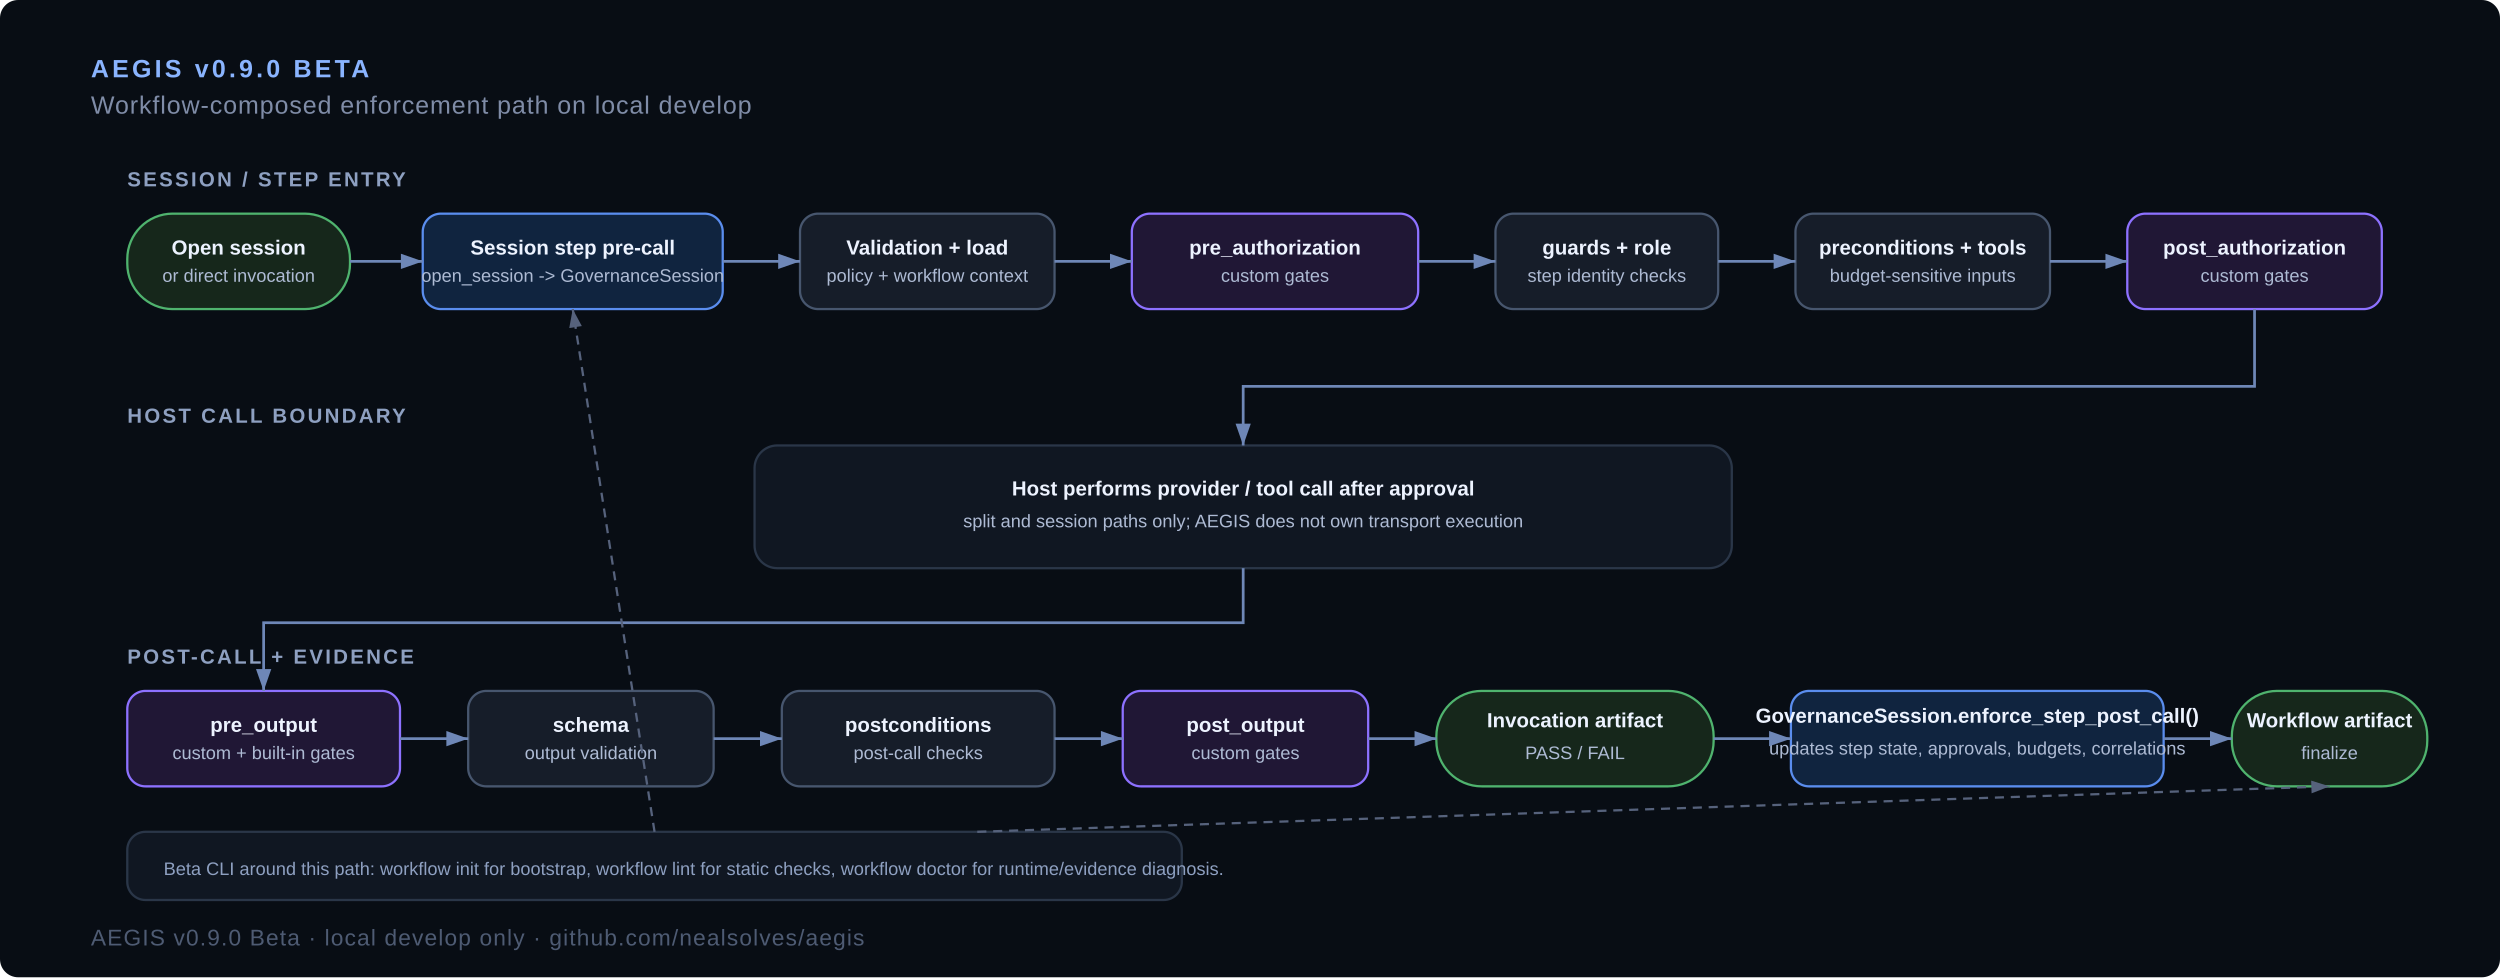
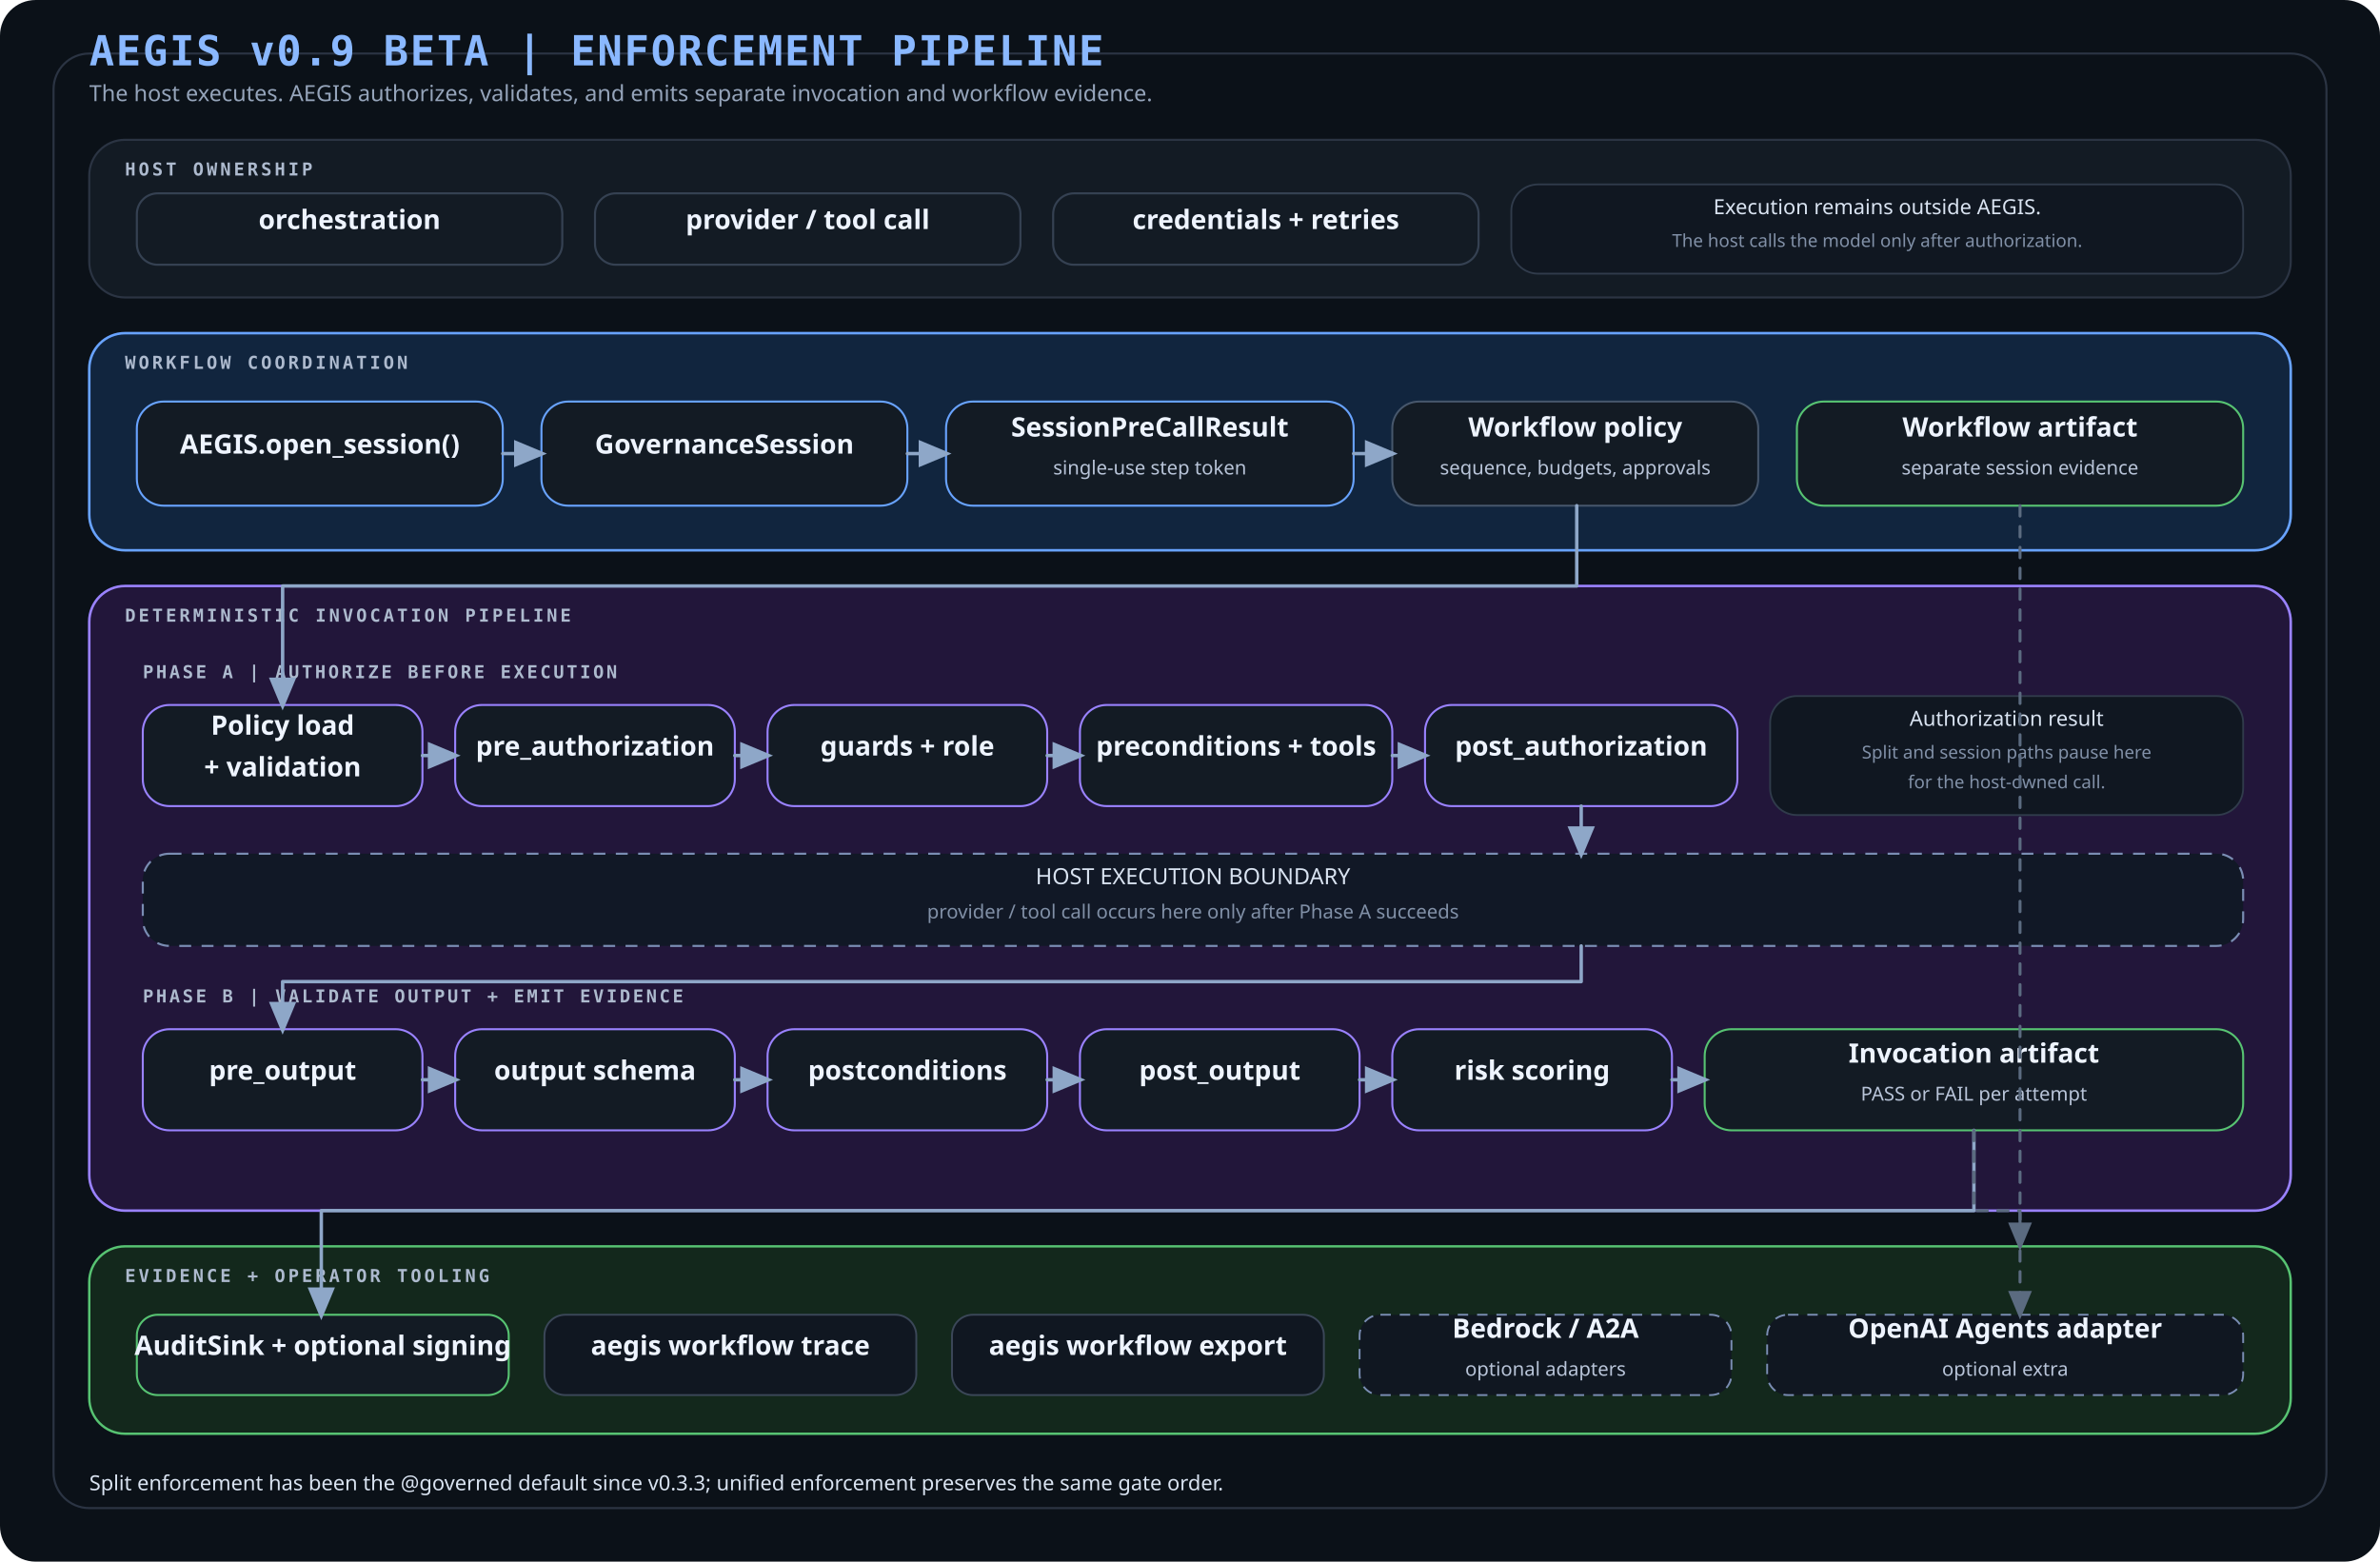
- <svg xmlns="http://www.w3.org/2000/svg" viewBox="0 0 1100 430">
+ <svg xmlns="http://www.w3.org/2000/svg" viewBox="0 0 1600 1050">
  <defs>
    <style>
-       svg { font-family: 'IBM Plex Sans', Arial, sans-serif; }
-       .mono { font-family: 'IBM Plex Mono', 'IBM Plex Sans', Arial, sans-serif; }
-       .title { fill: #8ab4ff; font-size: 11px; font-weight: 700; letter-spacing: 1.4px; }
-       .subtitle { fill: #7f8ca7; font-size: 11px; letter-spacing: 0.4px; }
-       .phase { fill: #8ea0c1; font-size: 9px; font-weight: 700; letter-spacing: 1px; }
-       .label { fill: #edf3ff; font-size: 9px; font-weight: 600; text-anchor: middle; }
-       .sub { fill: #aebbd4; font-size: 8px; text-anchor: middle; }
-       .note { fill: #8ea0c1; font-size: 8px; }
-       .frame { fill: #101722; stroke: #2a3648; stroke-width: 1; }
-       .blue { fill: #10243f; stroke: #5a8dee; stroke-width: 1; }
-       .purple { fill: #201735; stroke: #8d71ff; stroke-width: 1; }
-       .green { fill: #16271b; stroke: #4fb36e; stroke-width: 1; }
-       .gray { fill: #161d29; stroke: #47566e; stroke-width: 1; }
-       .conn { fill: none; stroke: #6e87b7; stroke-width: 1.2; }
-       .connDim { fill: none; stroke: #56627c; stroke-width: 1; stroke-dasharray: 4 3; }
-       .watermark { fill: #4e5b73; font-size: 10px; letter-spacing: 0.5px; }
-     </style>
-     <marker id="arr" viewBox="0 0 10 7" refX="10" refY="3.5" markerWidth="8" markerHeight="6" orient="auto-start-reverse">
-       <path d="M0 0 L10 3.5 L0 7 z" fill="#6e87b7" />
+   svg {
+     font-family: 'IBM Plex Sans', 'Avenir Next', 'Segoe UI', sans-serif;
+   }
+   .mono {
+     font-family: 'IBM Plex Mono', 'SFMono-Regular', 'Menlo', monospace;
+   }
+   .page-title {
+     fill: #8ab8ff;
+     font-size: 28px;
+     font-weight: 700;
+     letter-spacing: 0.04em;
+   }
+   .page-subtitle {
+     fill: #95a4ba;
+     font-size: 15px;
+   }
+   .section-tag {
+     fill: #adbace;
+     font-size: 12px;
+     font-weight: 700;
+     letter-spacing: 0.16em;
+   }
+   .panel-title {
+     fill: #adbace;
+     font-size: 12px;
+     font-weight: 700;
+     letter-spacing: 0.14em;
+   }
+   .box-title {
+     fill: #eef4ff;
+     font-size: 18px;
+     font-weight: 600;
+   }
+   .box-sub {
+     fill: #b8c4d8;
+     font-size: 13px;
+     font-weight: 500;
+   }
+   .body {
+     fill: #d9e3f1;
+     font-size: 14px;
+     font-weight: 500;
+   }
+   .body-plus {
+     fill: #d9e3f1;
+     font-size: 15px;
+     font-weight: 500;
+   }
+   .small {
+     fill: #8190a7;
+     font-size: 12px;
+   }
+   .small-plus {
+     fill: #8190a7;
+     font-size: 13px;
+   }
+   .footer-note {
+     fill: #d9e3f1;
+     font-size: 14px;
+     font-weight: 500;
+   }
+   .footer-note-lg {
+     fill: #d9e3f1;
+     font-size: 15px;
+     font-weight: 500;
+   }
+   .footer-small {
+     fill: #8190a7;
+     font-size: 12px;
+   }
+   .footer-small-lg {
+     fill: #8190a7;
+     font-size: 13px;
+   }
+   .frame {
+     fill: none;
+     stroke: #2b3443;
+     stroke-width: 1.4;
+   }
+   .band {
+     fill: #131b24;
+     stroke: #2b3443;
+     stroke-width: 1.4;
+   }
+   .host-box {
+     fill: #131b24;
+     stroke: #354152;
+     stroke-width: 1.4;
+   }
+   .policy-panel {
+     fill: #141d29;
+     stroke: #47576c;
+     stroke-width: 1.5;
+   }
+   .workflow-panel {
+     fill: #11253e;
+     stroke: #68a3ff;
+     stroke-width: 1.7;
+   }
+   .kernel-panel {
+     fill: #22163a;
+     stroke: #9a82ff;
+     stroke-width: 1.7;
+   }
+   .evidence-panel {
+     fill: #13281c;
+     stroke: #57c372;
+     stroke-width: 1.6;
+   }
+   .ops-panel {
+     fill: #151d28;
+     stroke: #3b4758;
+     stroke-width: 1.4;
+   }
+   .adapter-panel {
+     fill: #111826;
+     stroke: #7a8db3;
+     stroke-width: 1.4;
+     stroke-dasharray: 8 7;
+   }
+   .note-box {
+     fill: #101721;
+     stroke: #303b4b;
+     stroke-width: 1.2;
+   }
+   .node-neutral {
+     fill: #131b24;
+     stroke: #354152;
+     stroke-width: 1.3;
+   }
+   .node-policy {
+     fill: #131b24;
+     stroke: #47576c;
+     stroke-width: 1.3;
+   }
+   .node-workflow {
+     fill: #131b24;
+     stroke: #68a3ff;
+     stroke-width: 1.35;
+   }
+   .node-kernel {
+     fill: #131b24;
+     stroke: #9a82ff;
+     stroke-width: 1.35;
+   }
+   .node-evidence {
+     fill: #131b24;
+     stroke: #57c372;
+     stroke-width: 1.35;
+   }
+   .node-ops {
+     fill: #101721;
+     stroke: #3b4758;
+     stroke-width: 1.25;
+   }
+   .node-adapter {
+     fill: #101721;
+     stroke: #7a8db3;
+     stroke-width: 1.25;
+     stroke-dasharray: 7 6;
+   }
+   .connector {
+     fill: none;
+     stroke: #8ea7c8;
+     stroke-width: 2.3;
+     stroke-linecap: round;
+     stroke-linejoin: round;
+   }
+   .connector-muted {
+     fill: none;
+     stroke: #5b6b80;
+     stroke-width: 2.0;
+     stroke-linecap: round;
+     stroke-linejoin: round;
+     stroke-dasharray: 7 7;
+   }
+   .connector-soft {
+     fill: none;
+     stroke: #8ea7c8;
+     stroke-opacity: 0.68;
+     stroke-width: 1.7;
+     stroke-linecap: round;
+     stroke-linejoin: round;
+   }
+ </style>
+     <marker id="arrow" viewBox="0 0 12 10" refX="10" refY="5" markerWidth="10" markerHeight="8" orient="auto">
+       <path d="M0 0 L12 5 L0 10 z" fill="#8ea7c8" />
    </marker>
-     <marker id="arrDim" viewBox="0 0 10 7" refX="10" refY="3.5" markerWidth="8" markerHeight="6" orient="auto-start-reverse">
-       <path d="M0 0 L10 3.5 L0 7 z" fill="#56627c" />
+     <marker id="arrow-muted" viewBox="0 0 12 10" refX="10" refY="5" markerWidth="10" markerHeight="8" orient="auto">
+       <path d="M0 0 L12 5 L0 10 z" fill="#5b6b80" />
+     </marker>
+     <marker id="arrow-soft" viewBox="0 0 12 10" refX="10" refY="5" markerWidth="10" markerHeight="8" orient="auto">
+       <path d="M0 0 L12 5 L0 10 z" fill="#8ea7c8" fill-opacity="0.68" />
    </marker>
  </defs>
-   <rect width="1100" height="430" fill="#080d14" rx="8" />
-   <text class="title mono" x="40" y="34">AEGIS v0.9.0 BETA</text>
-   <text class="subtitle mono" x="40" y="50">Workflow-composed enforcement path on local develop</text>
-   <text class="phase mono" x="56" y="82">SESSION / STEP ENTRY</text>
-   <rect class="green" x="56" y="94" width="98" height="42" rx="20" />
-   <text class="label" x="105" y="112">Open session</text>
-   <text class="sub" x="105" y="124">or direct invocation</text>
-   <rect class="blue" x="186" y="94" width="132" height="42" rx="8" />
-   <text class="label" x="252" y="112">Session step pre-call</text>
-   <text class="sub" x="252" y="124">open_session -&gt; GovernanceSession</text>
-   <rect class="gray" x="352" y="94" width="112" height="42" rx="8" />
-   <text class="label" x="408" y="112">Validation + load</text>
-   <text class="sub" x="408" y="124">policy + workflow context</text>
-   <rect class="purple" x="498" y="94" width="126" height="42" rx="8" />
-   <text class="label" x="561" y="112">pre_authorization</text>
-   <text class="sub" x="561" y="124">custom gates</text>
-   <rect class="gray" x="658" y="94" width="98" height="42" rx="8" />
-   <text class="label" x="707" y="112">guards + role</text>
-   <text class="sub" x="707" y="124">step identity checks</text>
-   <rect class="gray" x="790" y="94" width="112" height="42" rx="8" />
-   <text class="label" x="846" y="112">preconditions + tools</text>
-   <text class="sub" x="846" y="124">budget-sensitive inputs</text>
-   <rect class="purple" x="936" y="94" width="112" height="42" rx="8" />
-   <text class="label" x="992" y="112">post_authorization</text>
-   <text class="sub" x="992" y="124">custom gates</text>
-   <path class="conn" d="M154 115 L186 115" marker-end="url(#arr)" />
-   <path class="conn" d="M318 115 L352 115" marker-end="url(#arr)" />
-   <path class="conn" d="M464 115 L498 115" marker-end="url(#arr)" />
-   <path class="conn" d="M624 115 L658 115" marker-end="url(#arr)" />
-   <path class="conn" d="M756 115 L790 115" marker-end="url(#arr)" />
-   <path class="conn" d="M902 115 L936 115" marker-end="url(#arr)" />
-   <text class="phase mono" x="56" y="186">HOST CALL BOUNDARY</text>
-   <rect class="frame" x="332" y="196" width="430" height="54" rx="10" />
-   <text class="label" x="547" y="218">Host performs provider / tool call after approval</text>
-   <text class="sub" x="547" y="232">split and session paths only; AEGIS does not own transport execution</text>
-   <path class="conn" d="M992 136 L992 170 L547 170 L547 196" marker-end="url(#arr)" />
-   <text class="phase mono" x="56" y="292">POST-CALL + EVIDENCE</text>
-   <rect class="purple" x="56" y="304" width="120" height="42" rx="8" />
-   <rect class="gray" x="206" y="304" width="108" height="42" rx="8" />
-   <rect class="gray" x="344" y="304" width="120" height="42" rx="8" />
-   <rect class="purple" x="494" y="304" width="108" height="42" rx="8" />
-   <rect class="green" x="632" y="304" width="122" height="42" rx="20" />
-   <rect class="blue" x="788" y="304" width="164" height="42" rx="8" />
-   <rect class="green" x="982" y="304" width="86" height="42" rx="20" />
-   <text class="label" x="116" y="322">pre_output</text>
-   <text class="sub" x="116" y="334">custom + built-in gates</text>
-   <text class="label" x="260" y="322">schema</text>
-   <text class="sub" x="260" y="334">output validation</text>
-   <text class="label" x="404" y="322">postconditions</text>
-   <text class="sub" x="404" y="334">post-call checks</text>
-   <text class="label" x="548" y="322">post_output</text>
-   <text class="sub" x="548" y="334">custom gates</text>
-   <text class="label" x="693" y="320">Invocation artifact</text>
-   <text class="sub" x="693" y="334">PASS / FAIL</text>
-   <text class="label" x="870" y="318">GovernanceSession.enforce_step_post_call()</text>
-   <text class="sub" x="870" y="332">updates step state, approvals, budgets, correlations</text>
-   <text class="label" x="1025" y="320">Workflow artifact</text>
-   <text class="sub" x="1025" y="334">finalize</text>
-   <path class="conn" d="M547 250 L547 274 L116 274 L116 304" marker-end="url(#arr)" />
-   <path class="conn" d="M176 325 L206 325" marker-end="url(#arr)" />
-   <path class="conn" d="M314 325 L344 325" marker-end="url(#arr)" />
-   <path class="conn" d="M464 325 L494 325" marker-end="url(#arr)" />
-   <path class="conn" d="M602 325 L632 325" marker-end="url(#arr)" />
-   <path class="conn" d="M754 325 L788 325" marker-end="url(#arr)" />
-   <path class="conn" d="M952 325 L982 325" marker-end="url(#arr)" />
-   <rect class="frame" x="56" y="366" width="464" height="30" rx="8" />
-   <text class="note mono" x="72" y="385">Beta CLI around this path: workflow init for bootstrap, workflow lint for static checks, workflow doctor for runtime/evidence diagnosis.</text>
-   <path class="connDim" d="M288 366 L252 136" marker-end="url(#arrDim)" />
-   <path class="connDim" d="M430 366 L1025 346" marker-end="url(#arrDim)" />
-   <text class="watermark mono" x="40" y="416">AEGIS v0.9.0 Beta · local develop only · github.com/nealsolves/aegis</text>
+   <rect width="1600" height="1050" fill="#0b1118" rx="24" />
+   <rect x="36" y="36" width="1528" height="978" class="frame" rx="24" />
+   <text class="page-title mono" x="60" y="44">AEGIS v0.9 BETA | ENFORCEMENT PIPELINE</text>
+   <text class="page-subtitle" x="60" y="68">The host executes. AEGIS authorizes, validates, and emits separate invocation and workflow evidence.</text>
+   <rect x="60" y="94" width="1480" height="106" rx="24" class="band" />
+   <text class="section-tag mono" x="84" y="118">HOST OWNERSHIP</text>
+   <rect x="92" y="130" width="286" height="48" rx="14" class="host-box" />
+   <text class="box-title" x="235" y="154.0" text-anchor="middle">orchestration</text>
+   <rect x="400" y="130" width="286" height="48" rx="14" class="host-box" />
+   <text class="box-title" x="543" y="154.0" text-anchor="middle">provider / tool call</text>
+   <rect x="708" y="130" width="286" height="48" rx="14" class="host-box" />
+   <text class="box-title" x="851" y="154.0" text-anchor="middle">credentials + retries</text>
+   <rect x="1016" y="124" width="492" height="60" rx="18" class="note-box" />
+   <text class="body" x="1262" y="144.0" text-anchor="middle">Execution remains outside AEGIS.</text>
+   <text class="small" x="1262" y="166.0" text-anchor="middle">The host calls the model only after authorization.</text>
+   <rect x="60" y="224" width="1480" height="146" rx="24" class="workflow-panel" />
+   <text class="section-tag mono" x="84" y="248">WORKFLOW COORDINATION</text>
+   <rect x="92" y="270" width="246" height="70" rx="18" class="node-workflow" />
+   <text class="box-title" x="215" y="305.0" text-anchor="middle">AEGIS.open_session()</text>
+   <rect x="364" y="270" width="246" height="70" rx="18" class="node-workflow" />
+   <text class="box-title" x="487" y="305.0" text-anchor="middle">GovernanceSession</text>
+   <rect x="636" y="270" width="274" height="70" rx="18" class="node-workflow" />
+   <text class="box-title" x="773" y="293.5" text-anchor="middle">SessionPreCallResult</text>
+   <text class="box-sub" x="773" y="319.0" text-anchor="middle">single-use step token</text>
+   <rect x="936" y="270" width="246" height="70" rx="18" class="node-policy" />
+   <text class="box-title" x="1059" y="293.5" text-anchor="middle">Workflow policy</text>
+   <text class="box-sub" x="1059" y="319.0" text-anchor="middle">sequence, budgets, approvals</text>
+   <rect x="1208" y="270" width="300" height="70" rx="18" class="node-evidence" />
+   <text class="box-title" x="1358" y="293.5" text-anchor="middle">Workflow artifact</text>
+   <text class="box-sub" x="1358" y="319.0" text-anchor="middle">separate session evidence</text>
+   <rect x="60" y="394" width="1480" height="420" rx="24" class="kernel-panel" />
+   <text class="section-tag mono" x="84" y="418">DETERMINISTIC INVOCATION PIPELINE</text>
+   <text class="panel-title mono" x="96" y="456">PHASE A | AUTHORIZE BEFORE EXECUTION</text>
+   <rect x="96" y="474" width="188" height="68" rx="18" class="node-kernel" />
+   <text class="box-title" x="190" y="494.0" text-anchor="middle">Policy load</text>
+   <text class="box-title" x="190" y="522.0" text-anchor="middle">+ validation</text>
+   <rect x="306" y="474" width="188" height="68" rx="18" class="node-kernel" />
+   <text class="box-title" x="400" y="508.0" text-anchor="middle">pre_authorization</text>
+   <rect x="516" y="474" width="188" height="68" rx="18" class="node-kernel" />
+   <text class="box-title" x="610" y="508.0" text-anchor="middle">guards + role</text>
+   <rect x="726" y="474" width="210" height="68" rx="18" class="node-kernel" />
+   <text class="box-title" x="831" y="508.0" text-anchor="middle">preconditions + tools</text>
+   <rect x="958" y="474" width="210" height="68" rx="18" class="node-kernel" />
+   <text class="box-title" x="1063" y="508.0" text-anchor="middle">post_authorization</text>
+   <rect x="1190" y="468" width="318" height="80" rx="18" class="note-box" />
+   <text class="body" x="1349" y="488.0" text-anchor="middle">Authorization result</text>
+   <text class="small" x="1349" y="510.0" text-anchor="middle">Split and session paths pause here</text>
+   <text class="small" x="1349" y="530.0" text-anchor="middle">for the host-owned call.</text>
+   <rect x="96" y="574" width="1412" height="62" rx="18" class="adapter-panel" />
+   <text class="body-plus" x="802" y="594.5" text-anchor="middle">HOST EXECUTION BOUNDARY</text>
+   <text class="small-plus" x="802" y="617.5" text-anchor="middle">provider / tool call occurs here only after Phase A succeeds</text>
+   <text class="panel-title mono" x="96" y="674">PHASE B | VALIDATE OUTPUT + EMIT EVIDENCE</text>
+   <rect x="96" y="692" width="188" height="68" rx="18" class="node-kernel" />
+   <text class="box-title" x="190" y="726.0" text-anchor="middle">pre_output</text>
+   <rect x="306" y="692" width="188" height="68" rx="18" class="node-kernel" />
+   <text class="box-title" x="400" y="726.0" text-anchor="middle">output schema</text>
+   <rect x="516" y="692" width="188" height="68" rx="18" class="node-kernel" />
+   <text class="box-title" x="610" y="726.0" text-anchor="middle">postconditions</text>
+   <rect x="726" y="692" width="188" height="68" rx="18" class="node-kernel" />
+   <text class="box-title" x="820" y="726.0" text-anchor="middle">post_output</text>
+   <rect x="936" y="692" width="188" height="68" rx="18" class="node-kernel" />
+   <text class="box-title" x="1030" y="726.0" text-anchor="middle">risk scoring</text>
+   <rect x="1146" y="692" width="362" height="68" rx="18" class="node-evidence" />
+   <text class="box-title" x="1327" y="714.5" text-anchor="middle">Invocation artifact</text>
+   <text class="box-sub" x="1327" y="740.0" text-anchor="middle">PASS or FAIL per attempt</text>
+   <rect x="60" y="838" width="1480" height="126" rx="24" class="evidence-panel" />
+   <text class="section-tag mono" x="84" y="862">EVIDENCE + OPERATOR TOOLING</text>
+   <rect x="92" y="884" width="250" height="54" rx="14" class="node-evidence" />
+   <text class="box-title" x="217" y="911.0" text-anchor="middle">AuditSink + optional signing</text>
+   <rect x="366" y="884" width="250" height="54" rx="14" class="node-ops" />
+   <text class="box-title" x="491" y="911.0" text-anchor="middle">aegis workflow trace</text>
+   <rect x="640" y="884" width="250" height="54" rx="14" class="node-ops" />
+   <text class="box-title" x="765" y="911.0" text-anchor="middle">aegis workflow export</text>
+   <rect x="914" y="884" width="250" height="54" rx="14" class="node-adapter" />
+   <text class="box-title" x="1039" y="899.5" text-anchor="middle">Bedrock / A2A</text>
+   <text class="box-sub" x="1039" y="925.0" text-anchor="middle">optional adapters</text>
+   <rect x="1188" y="884" width="320" height="54" rx="14" class="node-adapter" />
+   <text class="box-title" x="1348" y="899.5" text-anchor="middle">OpenAI Agents adapter</text>
+   <text class="box-sub" x="1348" y="925.0" text-anchor="middle">optional extra</text>
+   <text class="footer-note" x="60" y="1002.0" text-anchor="start">Split enforcement has been the @governed default since v0.3.3; unified enforcement preserves the same gate order.</text>
+   <path class="connector" d="M338 305 H364" marker-end="url(#arrow)" />
+   <path class="connector" d="M610 305 H636" marker-end="url(#arrow)" />
+   <path class="connector" d="M910 305 H936" marker-end="url(#arrow)" />
+   <path class="connector" d="M1060 340 V394 H190 V474" marker-end="url(#arrow)" />
+   <path class="connector" d="M284 508 H306" marker-end="url(#arrow)" />
+   <path class="connector" d="M494 508 H516" marker-end="url(#arrow)" />
+   <path class="connector" d="M704 508 H726" marker-end="url(#arrow)" />
+   <path class="connector" d="M936 508 H958" marker-end="url(#arrow)" />
+   <path class="connector" d="M1063 542 V574" marker-end="url(#arrow)" />
+   <path class="connector" d="M1063 636 V660 H190 V692" marker-end="url(#arrow)" />
+   <path class="connector" d="M284 726 H306" marker-end="url(#arrow)" />
+   <path class="connector" d="M494 726 H516" marker-end="url(#arrow)" />
+   <path class="connector" d="M704 726 H726" marker-end="url(#arrow)" />
+   <path class="connector" d="M914 726 H936" marker-end="url(#arrow)" />
+   <path class="connector" d="M1124 726 H1146" marker-end="url(#arrow)" />
+   <path class="connector" d="M1327 760 V814 H216 V884" marker-end="url(#arrow)" />
+   <path class="connector-muted" d="M1327 760 V814 H1358 V884" marker-end="url(#arrow-muted)" />
+   <path class="connector-muted" d="M1358 340 V838" marker-end="url(#arrow-muted)" />
</svg>
